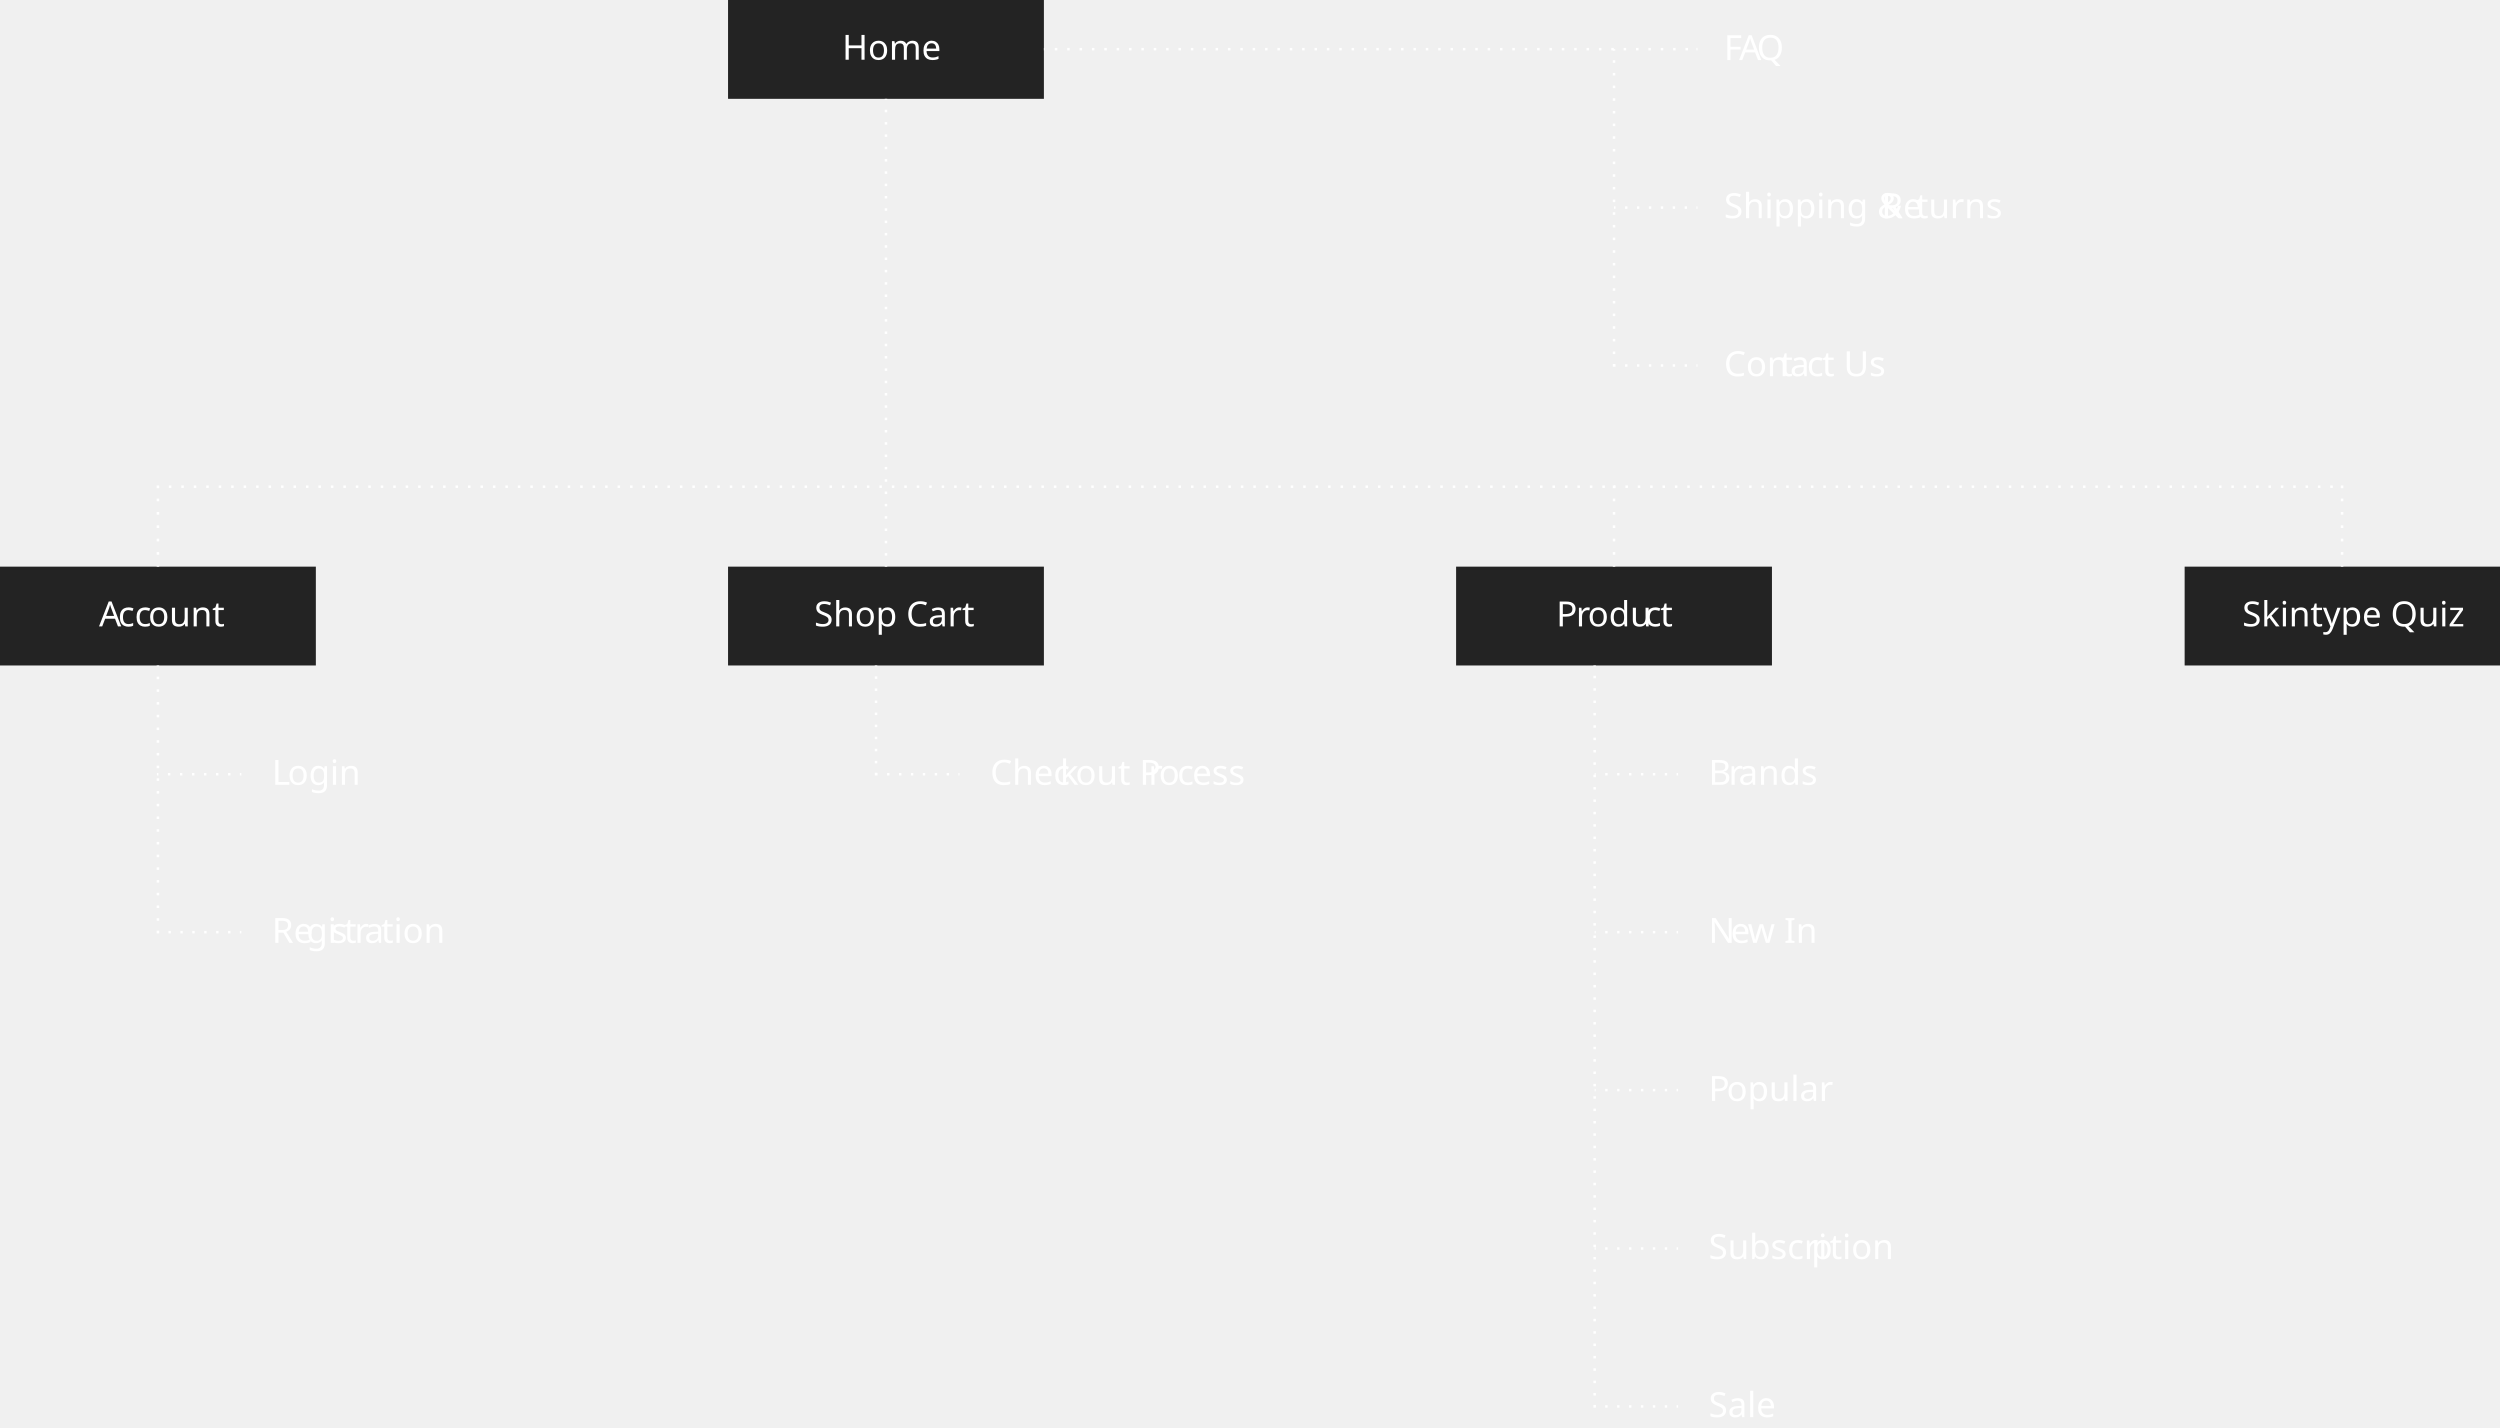
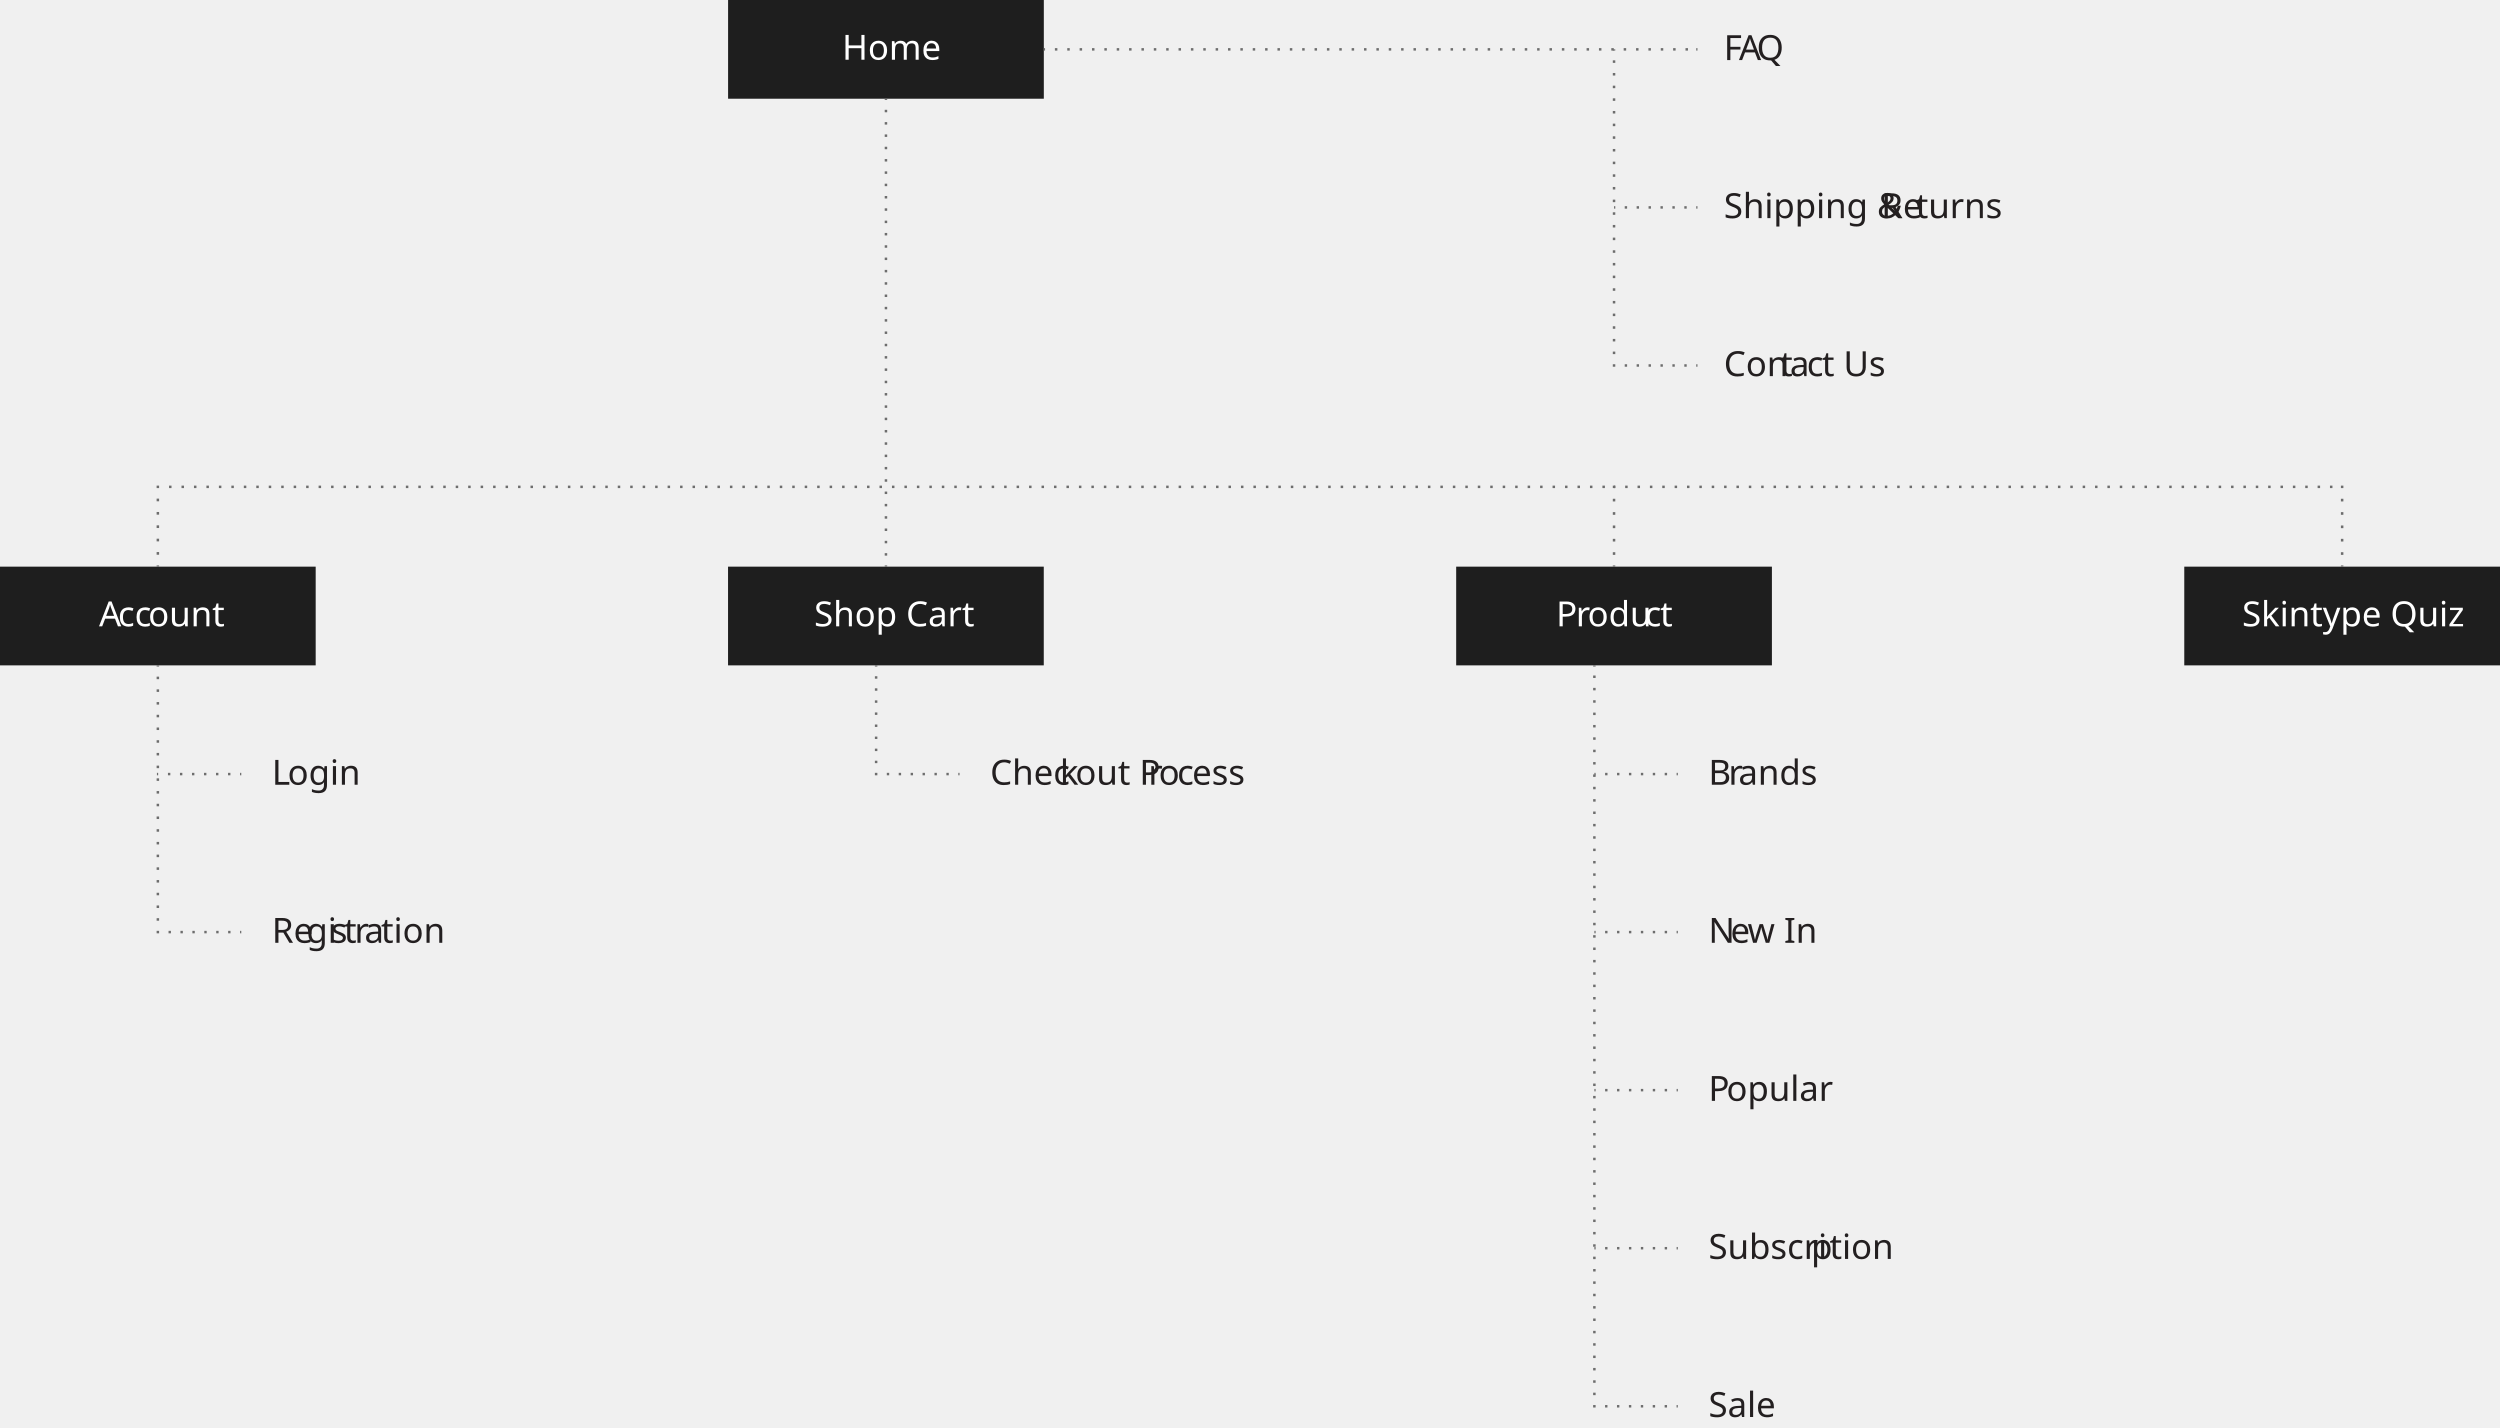
- <svg xmlns="http://www.w3.org/2000/svg" version="1.1" id="Layer_1" x="0px" y="0px" viewBox="0 0 503.4 287.4" style="enable-background:new 0 0 503.4 287.4;" xml:space="preserve">
-   <style type="text/css">
- 	.st0{fill:#232323;}
- 	.st1{fill:#FFFFFF;}
- 	.st2{font-family:'SourceSansPro-Regular';}
- 	.st3{font-size:7px;}
- 	.st4{font-family:'SourceSansPro-ExtraLight';}
- 	.st5{fill:none;stroke:#FFFFFF;stroke-width:0.5;stroke-miterlimit:10;}
- 	.st6{fill:none;stroke:#FFFFFF;stroke-width:0.5;stroke-miterlimit:10;stroke-dasharray:0,0,0.5,1.98;}
- 	.st7{fill:none;stroke:#FFFFFF;stroke-width:0.5;stroke-miterlimit:10;stroke-dasharray:0,0,0.54,2.15;}
- 	.st8{fill:none;stroke:#FFFFFF;stroke-width:0.5;stroke-miterlimit:10;stroke-dasharray:0,0,0.5,2.01;}
- 	.st9{fill:none;stroke:#FFFFFF;stroke-width:0.5;stroke-miterlimit:10;stroke-dasharray:0,0,0.5,1.99;}
- 	.st10{fill:none;stroke:#FFFFFF;stroke-width:0.5;stroke-miterlimit:10;stroke-dasharray:0,0,0.48,1.92;}
- 	.st11{fill:none;stroke:#FFFFFF;stroke-width:0.5;stroke-miterlimit:10;stroke-dasharray:0,0,0.51,2.04;}
- 	.st12{fill:none;stroke:#FFFFFF;stroke-width:0.5;stroke-miterlimit:10;stroke-dasharray:0,0,0.51,2.05;}
- 	.st13{fill:none;stroke:#FFFFFF;stroke-width:0.5;stroke-miterlimit:10;stroke-dasharray:0,0,0.49,1.94;}
- 	.st14{fill:none;stroke:#FFFFFF;stroke-width:0.5;stroke-miterlimit:10;stroke-dasharray:0,0,0.48,1.94;}
- </style>
-   <g id="a">
- </g>
-   <g id="b">
- </g>
-   <rect x="146.6" class="st0" width="63.6" height="19.9" />
-   <text transform="matrix(1 0 0 1 169.59 12.03)" class="st1 st2 st3">Home</text>
-   <rect x="293.2" y="114.1" class="st0" width="63.6" height="19.9" />
-   <text transform="matrix(1 0 0 1 313.38 126.13)" class="st1 st2 st3">P</text>
-   <text transform="matrix(1 0 0 1 317.34 126.13)" class="st1 st2 st3">r</text>
-   <text transform="matrix(1 0 0 1 319.7 126.13)" class="st1 st2 st3">odu</text>
-   <text transform="matrix(1 0 0 1 331.19 126.13)" class="st1 st2 st3">c</text>
-   <text transform="matrix(1 0 0 1 334.31 126.13)" class="st1 st2 st3">t</text>
-   <rect x="439.9" y="114.1" class="st0" width="63.6" height="19.9" />
-   <text transform="matrix(1 0 0 1 451.5 126.13)" class="st1 st2 st3">Skintype Quiz</text>
-   <text transform="matrix(1 0 0 1 347.14 12.1)" class="st1 st4 st3">F</text>
-   <text transform="matrix(1 0 0 1 350.18 12.1)" class="st1 st4 st3">A</text>
-   <text transform="matrix(1 0 0 1 353.75 12.1)" class="st1 st4 st3">Q</text>
-   <text transform="matrix(1 0 0 1 54.76 158.03)" class="st1 st4 st3">L</text>
-   <text transform="matrix(1 0 0 1 57.91 158.03)" class="st1 st4 st3">ogin</text>
-   <text transform="matrix(1 0 0 1 54.76 189.86)" class="st1 st4 st3">Re</text>
-   <text transform="matrix(1 0 0 1 61.7 189.86)" class="st1 st4 st3">gi</text>
-   <text transform="matrix(1 0 0 1 66.62 189.86)" class="st1 st4 st3">s</text>
-   <text transform="matrix(1 0 0 1 69.28 189.86)" class="st1 st4 st3">t</text>
-   <text transform="matrix(1 0 0 1 71.39 189.86)" class="st1 st4 st3">r</text>
-   <text transform="matrix(1 0 0 1 73.39 189.86)" class="st1 st4 st3">a</text>
-   <text transform="matrix(1 0 0 1 76.73 189.86)" class="st1 st4 st3">tion</text>
-   <text transform="matrix(1 0 0 1 347.14 43.93)" class="st1 st4 st3">Shipping &amp; </text>
-   <text transform="matrix(1 0 0 1 378.85 43.93)" class="st1 st4 st3">Re</text>
-   <text transform="matrix(1 0 0 1 385.79 43.93)" class="st1 st4 st3">turns</text>
-   <text transform="matrix(1 0 0 1 347.14 75.75)" class="st1 st4 st3">Con</text>
-   <text transform="matrix(1 0 0 1 358.48 75.75)" class="st1 st4 st3">t</text>
-   <text transform="matrix(1 0 0 1 360.44 75.75)" class="st1 st4 st3">a</text>
-   <text transform="matrix(1 0 0 1 363.84 75.75)" class="st1 st4 st3">c</text>
-   <text transform="matrix(1 0 0 1 366.89 75.75)" class="st1 st4 st3">t Us</text>
-   <rect x="146.6" y="114.1" class="st0" width="63.6" height="19.9" />
-   <text transform="matrix(1 0 0 1 163.94 126.13)" class="st1 st2 st3">Shop Cart</text>
-   <rect x="0" y="114.1" class="st0" width="63.6" height="19.9" />
-   <text transform="matrix(1 0 0 1 19.94 126.13)" class="st1 st2 st3">A</text>
-   <text transform="matrix(1 0 0 1 23.75 126.13)" class="st1 st2 st3">cc</text>
-   <text transform="matrix(1 0 0 1 29.84 126.13)" class="st1 st2 st3">ount</text>
-   <g>
-     <line class="st5" x1="178.4" y1="19.9" x2="178.4" y2="20.1" />
-     <line class="st6" x1="178.4" y1="22.1" x2="178.4" y2="112.9" />
-     <line class="st5" x1="178.4" y1="113.9" x2="178.4" y2="114.1" />
+ <svg xmlns="http://www.w3.org/2000/svg" viewBox="0 0 503.44 287.37">
+   <defs>
+     <style>.e{stroke-dasharray:0 0 .51 2.04;}.e,.f,.g,.h,.i,.j,.k,.l,.m,.n,.o,.p,.q,.r{fill:none;stroke:#6d6d6d;stroke-miterlimit:10;stroke-width:.5px;}.f{stroke-dasharray:0 0 .5 1.99;}.g{stroke-dasharray:0 0 .49 1.94;}.h{stroke-dasharray:0 0 .5 1.98;}.s{fill:#231f20;font-family:SourceSansPro-ExtraLight, Source Sans Pro;}.s,.t{font-size:7px;}.u{letter-spacing:-.04em;}.v{letter-spacing:-.02em;}.j{stroke-dasharray:0 0 .5 2.01;}.w{letter-spacing:0em;}.k{stroke-dasharray:0 0 .48 1.92;}.x{letter-spacing:-.01em;}.l{stroke-dasharray:0 0 .54 2.15;}.y{letter-spacing:.01em;}.m{stroke-dasharray:0 0 .48 1.92;}.a`{letter-spacing:-.02em;}.n{stroke-dasharray:0 0 .51 2.05;}.aa{letter-spacing:-.03em;}.t{fill:#fff;font-family:SourceSansPro-Regular, Source Sans Pro;}.ab{letter-spacing:-.02em;}.o{stroke-dasharray:0 0 .48 1.94;}.ac{letter-spacing:0em;}.p{stroke-dasharray:0 0 .48 1.92;}.ad{letter-spacing:-.02em;}.ae{fill:#1e1e1e;}.af{letter-spacing:-.02em;}.q{stroke-dasharray:0 0 .5 1.99;}.r{stroke-dasharray:0 0 .5 1.99;}</style>
+   </defs>
+   <g id="a" />
+   <g id="b" />
+   <g id="c">
+     <rect class="ae" x="168.47" y="-21.85" width="19.88" height="63.58" transform="translate(188.35 -168.47) rotate(90)" />
+     <text class="t" transform="translate(169.59 12.03)">
+       <tspan x="0" y="0">Home</tspan>
+     </text>
+     <rect class="ae" x="315.09" y="92.26" width="19.88" height="63.58" transform="translate(449.08 -200.98) rotate(90)" />
+     <text class="t" transform="translate(313.38 126.13)">
+       <tspan x="0" y="0">P</tspan>
+       <tspan class="w" x="3.96" y="0">r</tspan>
+       <tspan x="6.32" y="0">odu</tspan>
+       <tspan class="x" x="17.81" y="0">c</tspan>
+       <tspan x="20.93" y="0">t</tspan>
+     </text>
+     <rect class="ae" x="461.71" y="92.26" width="19.88" height="63.58" transform="translate(595.7 -347.6) rotate(90)" />
+     <text class="t" transform="translate(451.5 126.13)">
+       <tspan x="0" y="0">Skintype Quiz</tspan>
+     </text>
+     <text class="s" transform="translate(347.14 12.1)">
+       <tspan class="u" x="0" y="0">F</tspan>
+       <tspan class="w" x="3.04" y="0">A</tspan>
+       <tspan x="6.61" y="0">Q</tspan>
+     </text>
+     <text class="s" transform="translate(54.76 158.03)">
+       <tspan class="w" x="0" y="0">L</tspan>
+       <tspan x="3.15" y="0">ogin</tspan>
+     </text>
+     <text class="s" transform="translate(54.76 189.86)">
+       <tspan class="w" x="0" y="0">Re</tspan>
+       <tspan x="6.94" y="0">gi</tspan>
+       <tspan class="ab" x="11.86" y="0">s</tspan>
+       <tspan x="14.52" y="0">t</tspan>
+       <tspan class="ad" x="16.63" y="0">r</tspan>
+       <tspan class="w" x="18.63" y="0">a</tspan>
+       <tspan x="21.97" y="0">tion</tspan>
+     </text>
+     <text class="s" transform="translate(347.14 43.93)">
+       <tspan x="0" y="0">Shipping &amp; </tspan>
+       <tspan class="w" x="31.71" y="0">Re</tspan>
+       <tspan x="38.65" y="0">turns</tspan>
+     </text>
+     <text class="s" transform="translate(347.14 75.75)">
+       <tspan x="0" y="0">Con</tspan>
+       <tspan class="af" x="11.34" y="0">t</tspan>
+       <tspan x="13.3" y="0">a</tspan>
+       <tspan class="w" x="16.7" y="0">c</tspan>
+       <tspan class="ac" x="19.75" y="0">t Us</tspan>
+     </text>
+     <rect class="ae" x="168.47" y="92.26" width="19.88" height="63.58" transform="translate(302.45 -54.36) rotate(90)" />
+     <text class="t" transform="translate(163.94 126.13)">
+       <tspan x="0" y="0">Shop Cart</tspan>
+     </text>
+     <rect class="ae" x="21.85" y="92.26" width="19.88" height="63.58" transform="translate(155.83 92.26) rotate(90)" />
+     <text class="t" transform="translate(19.94 126.13)">
+       <tspan x="0" y="0">A</tspan>
+       <tspan class="a`" x="3.81" y="0">cc</tspan>
+       <tspan x="9.9" y="0">ount</tspan>
+     </text>
+     <g>
+       <line class="i" x1="178.41" y1="19.88" x2="178.41" y2="20.13" />
+       <line class="h" x1="178.41" y1="22.11" x2="178.41" y2="112.87" />
+       <line class="i" x1="178.41" y1="113.86" x2="178.41" y2="114.11" />
+     </g>
+     <g>
+       <line class="i" x1="31.79" y1="114.11" x2="31.79" y2="113.86" />
+       <line class="l" x1="31.79" y1="111.71" x2="31.79" y2="99.36" />
+       <polyline class="i" points="31.79 98.29 31.79 98.04 32.04 98.04" />
+       <line class="j" x1="34.04" y1="98.04" x2="323.78" y2="98.04" />
+       <polyline class="i" points="324.78 98.04 325.03 98.04 325.03 98.29" />
+       <line class="l" x1="325.03" y1="100.44" x2="325.03" y2="112.78" />
+       <line class="i" x1="325.03" y1="113.86" x2="325.03" y2="114.11" />
+     </g>
+     <g>
+       <line class="i" x1="210.2" y1="9.94" x2="210.45" y2="9.94" />
+       <line class="q" x1="212.43" y1="9.94" x2="340.59" y2="9.94" />
+       <line class="i" x1="341.58" y1="9.94" x2="341.83" y2="9.94" />
+     </g>
+     <g>
+       <line class="i" x1="341.83" y1="41.77" x2="341.58" y2="41.77" />
+       <line class="p" x1="339.66" y1="41.77" x2="326.24" y2="41.77" />
+       <line class="i" x1="325.28" y1="41.77" x2="325.03" y2="41.77" />
+     </g>
+     <g>
+       <line class="i" x1="341.83" y1="73.6" x2="341.58" y2="73.6" />
+       <line class="k" x1="339.66" y1="73.6" x2="326.24" y2="73.6" />
+       <polyline class="i" points="325.28 73.6 325.03 73.6 325.03 73.35" />
+       <line class="e" x1="325.03" y1="71.31" x2="325.03" y2="11.21" />
+       <line class="i" x1="325.03" y1="10.19" x2="325.03" y2="9.94" />
+     </g>
+     <g>
+       <line class="i" x1="337.87" y1="283.19" x2="337.62" y2="283.19" />
+       <line class="k" x1="335.7" y1="283.19" x2="322.28" y2="283.19" />
+       <polyline class="i" points="321.32 283.19 321.07 283.19 321.07 282.94" />
+       <line class="f" x1="321.07" y1="280.95" x2="321.07" y2="135.23" />
+       <line class="i" x1="321.07" y1="134.23" x2="321.07" y2="133.98" />
+     </g>
+     <g>
+       <line class="i" x1="48.59" y1="187.7" x2="48.34" y2="187.7" />
+       <line class="k" x1="46.42" y1="187.7" x2="33" y2="187.7" />
+       <polyline class="i" points="32.04 187.7 31.79 187.7 31.79 187.45" />
+       <line class="n" x1="31.79" y1="185.41" x2="31.79" y2="135.26" />
+       <line class="i" x1="31.79" y1="134.23" x2="31.79" y2="133.98" />
+     </g>
+     <g>
+       <line class="i" x1="193.23" y1="155.88" x2="192.98" y2="155.88" />
+       <line class="k" x1="191.06" y1="155.88" x2="177.64" y2="155.88" />
+       <polyline class="i" points="176.68 155.88 176.43 155.88 176.43 155.63" />
+       <line class="g" x1="176.43" y1="153.68" x2="176.43" y2="135.21" />
+       <line class="i" x1="176.43" y1="134.23" x2="176.43" y2="133.98" />
+     </g>
+     <text class="s" transform="translate(199.4 158.03)">
+       <tspan x="0" y="0">Chec</tspan>
+       <tspan class="w" x="14.06" y="0">k</tspan>
+       <tspan x="17.15" y="0">out P</tspan>
+       <tspan class="x" x="31.85" y="0">r</tspan>
+       <tspan x="33.92" y="0">o</tspan>
+       <tspan class="v" x="37.65" y="0">c</tspan>
+       <tspan x="40.66" y="0">ess</tspan>
+     </text>
+     <text class="s" transform="translate(344.05 158.03)">
+       <tspan x="0" y="0">B</tspan>
+       <tspan class="ad" x="4.02" y="0">r</tspan>
+       <tspan x="6.02" y="0">ands</tspan>
+     </text>
+     <text class="s" transform="translate(344.05 189.86)">
+       <tspan x="0" y="0">N</tspan>
+       <tspan class="y" x="4.42" y="0">e</tspan>
+       <tspan x="7.87" y="0">w In</tspan>
+     </text>
+     <text class="s" transform="translate(344.05 221.69)">
+       <tspan class="aa" x="0" y="0">P</tspan>
+       <tspan x="3.61" y="0">opular</tspan>
+     </text>
+     <text class="s" transform="translate(344.05 253.52)">
+       <tspan x="0" y="0">Subscri</tspan>
+       <tspan class="w" x="20.66" y="0">p</tspan>
+       <tspan x="24.37" y="0">tion</tspan>
+     </text>
+     <text class="s" transform="translate(344.05 285.35)">
+       <tspan x="0" y="0">Sale</tspan>
+     </text>
+     <g>
+       <line class="i" x1="337.88" y1="251.36" x2="337.63" y2="251.36" />
+       <line class="m" x1="335.71" y1="251.36" x2="322.28" y2="251.36" />
+       <line class="i" x1="321.32" y1="251.36" x2="321.07" y2="251.36" />
+     </g>
+     <g>
+       <line class="i" x1="337.88" y1="219.53" x2="337.63" y2="219.53" />
+       <line class="m" x1="335.71" y1="219.53" x2="322.28" y2="219.53" />
+       <line class="i" x1="321.32" y1="219.53" x2="321.07" y2="219.53" />
+     </g>
+     <g>
+       <line class="i" x1="337.88" y1="187.7" x2="337.63" y2="187.7" />
+       <line class="m" x1="335.71" y1="187.7" x2="322.28" y2="187.7" />
+       <line class="i" x1="321.32" y1="187.7" x2="321.07" y2="187.7" />
+     </g>
+     <g>
+       <line class="i" x1="337.88" y1="155.88" x2="337.63" y2="155.88" />
+       <line class="m" x1="335.71" y1="155.88" x2="322.28" y2="155.88" />
+       <line class="i" x1="321.32" y1="155.88" x2="321.07" y2="155.88" />
+     </g>
+     <g>
+       <line class="i" x1="325.03" y1="98.04" x2="325.28" y2="98.04" />
+       <line class="r" x1="327.27" y1="98.04" x2="470.41" y2="98.04" />
+       <polyline class="i" points="471.4 98.04 471.65 98.04 471.65 98.29" />
+       <line class="l" x1="471.65" y1="100.44" x2="471.65" y2="112.78" />
+       <line class="i" x1="471.65" y1="113.86" x2="471.65" y2="114.11" />
+     </g>
+     <g>
+       <line class="i" x1="48.59" y1="155.88" x2="48.34" y2="155.88" />
+       <line class="o" x1="46.4" y1="155.88" x2="32.82" y2="155.88" />
+       <line class="i" x1="31.85" y1="155.88" x2="31.6" y2="155.88" />
+     </g>
  </g>
-   <g>
-     <line class="st5" x1="31.8" y1="114.1" x2="31.8" y2="113.9" />
-     <line class="st7" x1="31.8" y1="111.7" x2="31.8" y2="99.4" />
-     <polyline class="st5" points="31.8,98.3 31.8,98 32,98  " />
-     <line class="st8" x1="34" y1="98" x2="323.8" y2="98" />
-     <polyline class="st5" points="324.8,98 325,98 325,98.3  " />
-     <line class="st7" x1="325" y1="100.4" x2="325" y2="112.8" />
-     <line class="st5" x1="325" y1="113.9" x2="325" y2="114.1" />
-   </g>
-   <g>
-     <line class="st5" x1="210.2" y1="9.9" x2="210.4" y2="9.9" />
-     <line class="st9" x1="212.4" y1="9.9" x2="340.6" y2="9.9" />
-     <line class="st5" x1="341.6" y1="9.9" x2="341.8" y2="9.9" />
-   </g>
-   <g>
-     <line class="st5" x1="341.8" y1="41.8" x2="341.6" y2="41.8" />
-     <line class="st10" x1="339.7" y1="41.8" x2="326.2" y2="41.8" />
-     <line class="st5" x1="325.3" y1="41.8" x2="325" y2="41.8" />
-   </g>
-   <g>
-     <line class="st5" x1="341.8" y1="73.6" x2="341.6" y2="73.6" />
-     <line class="st10" x1="339.7" y1="73.6" x2="326.2" y2="73.6" />
-     <polyline class="st5" points="325.3,73.6 325,73.6 325,73.3  " />
-     <line class="st11" x1="325" y1="71.3" x2="325" y2="11.2" />
-     <line class="st5" x1="325" y1="10.2" x2="325" y2="9.9" />
-   </g>
-   <g>
-     <line class="st5" x1="337.9" y1="283.2" x2="337.6" y2="283.2" />
-     <line class="st10" x1="335.7" y1="283.2" x2="322.3" y2="283.2" />
-     <polyline class="st5" points="321.3,283.2 321.1,283.2 321.1,282.9  " />
-     <line class="st9" x1="321.1" y1="281" x2="321.1" y2="135.2" />
-     <line class="st5" x1="321.1" y1="134.2" x2="321.1" y2="134" />
-   </g>
-   <g>
-     <line class="st5" x1="48.6" y1="187.7" x2="48.3" y2="187.7" />
-     <line class="st10" x1="46.4" y1="187.7" x2="33" y2="187.7" />
-     <polyline class="st5" points="32,187.7 31.8,187.7 31.8,187.4  " />
-     <line class="st12" x1="31.8" y1="185.4" x2="31.8" y2="135.3" />
-     <line class="st5" x1="31.8" y1="134.2" x2="31.8" y2="134" />
-   </g>
-   <g>
-     <line class="st5" x1="193.2" y1="155.9" x2="193" y2="155.9" />
-     <line class="st10" x1="191.1" y1="155.9" x2="177.6" y2="155.9" />
-     <polyline class="st5" points="176.7,155.9 176.4,155.9 176.4,155.6  " />
-     <line class="st13" x1="176.4" y1="153.7" x2="176.4" y2="135.2" />
-     <line class="st5" x1="176.4" y1="134.2" x2="176.4" y2="134" />
-   </g>
-   <text transform="matrix(1 0 0 1 199.4 158.03)" class="st1 st4 st3">Chec</text>
-   <text transform="matrix(1 0 0 1 213.46 158.03)" class="st1 st4 st3">k</text>
-   <text transform="matrix(1 0 0 1 216.55 158.03)" class="st1 st4 st3">out P</text>
-   <text transform="matrix(1 0 0 1 231.25 158.03)" class="st1 st4 st3">r</text>
-   <text transform="matrix(1 0 0 1 233.32 158.03)" class="st1 st4 st3">o</text>
-   <text transform="matrix(1 0 0 1 237.05 158.03)" class="st1 st4 st3">c</text>
-   <text transform="matrix(1 0 0 1 240.06 158.03)" class="st1 st4 st3">ess</text>
-   <text transform="matrix(1 0 0 1 344.05 158.03)" class="st1 st4 st3">B</text>
-   <text transform="matrix(1 0 0 1 348.07 158.03)" class="st1 st4 st3">r</text>
-   <text transform="matrix(1 0 0 1 350.07 158.03)" class="st1 st4 st3">ands</text>
-   <text transform="matrix(1 0 0 1 344.05 189.86)" class="st1 st4 st3">N</text>
-   <text transform="matrix(1 0 0 1 348.47 189.86)" class="st1 st4 st3">e</text>
-   <text transform="matrix(1 0 0 1 351.92 189.86)" class="st1 st4 st3">w In</text>
-   <text transform="matrix(1 0 0 1 344.05 221.69)" class="st1 st4 st3">P</text>
-   <text transform="matrix(1 0 0 1 347.66 221.69)" class="st1 st4 st3">opular</text>
-   <text transform="matrix(1 0 0 1 344.05 253.52)" class="st1 st4 st3">Subscri</text>
-   <text transform="matrix(1 0 0 1 364.71 253.52)" class="st1 st4 st3">p</text>
-   <text transform="matrix(1 0 0 1 368.42 253.52)" class="st1 st4 st3">tion</text>
-   <text transform="matrix(1 0 0 1 344.05 285.35)" class="st1 st4 st3">Sale</text>
-   <g>
-     <line class="st5" x1="337.9" y1="251.4" x2="337.6" y2="251.4" />
-     <line class="st10" x1="335.7" y1="251.4" x2="322.3" y2="251.4" />
-     <line class="st5" x1="321.3" y1="251.4" x2="321.1" y2="251.4" />
-   </g>
-   <g>
-     <line class="st5" x1="337.9" y1="219.5" x2="337.6" y2="219.5" />
-     <line class="st10" x1="335.7" y1="219.5" x2="322.3" y2="219.5" />
-     <line class="st5" x1="321.3" y1="219.5" x2="321.1" y2="219.5" />
-   </g>
-   <g>
-     <line class="st5" x1="337.9" y1="187.7" x2="337.6" y2="187.7" />
-     <line class="st10" x1="335.7" y1="187.7" x2="322.3" y2="187.7" />
-     <line class="st5" x1="321.3" y1="187.7" x2="321.1" y2="187.7" />
-   </g>
-   <g>
-     <line class="st5" x1="337.9" y1="155.9" x2="337.6" y2="155.9" />
-     <line class="st10" x1="335.7" y1="155.9" x2="322.3" y2="155.9" />
-     <line class="st5" x1="321.3" y1="155.9" x2="321.1" y2="155.9" />
-   </g>
-   <g>
-     <line class="st5" x1="325" y1="98" x2="325.3" y2="98" />
-     <line class="st9" x1="327.3" y1="98" x2="470.4" y2="98" />
-     <polyline class="st5" points="471.4,98 471.6,98 471.6,98.3  " />
-     <line class="st7" x1="471.6" y1="100.4" x2="471.6" y2="112.8" />
-     <line class="st5" x1="471.6" y1="113.9" x2="471.6" y2="114.1" />
-   </g>
-   <g>
-     <line class="st5" x1="48.6" y1="155.9" x2="48.3" y2="155.9" />
-     <line class="st14" x1="46.4" y1="155.9" x2="32.8" y2="155.9" />
-     <line class="st5" x1="31.9" y1="155.9" x2="31.6" y2="155.9" />
-   </g>
-   <g id="d">
- </g>
+   <g id="d" />
</svg>
